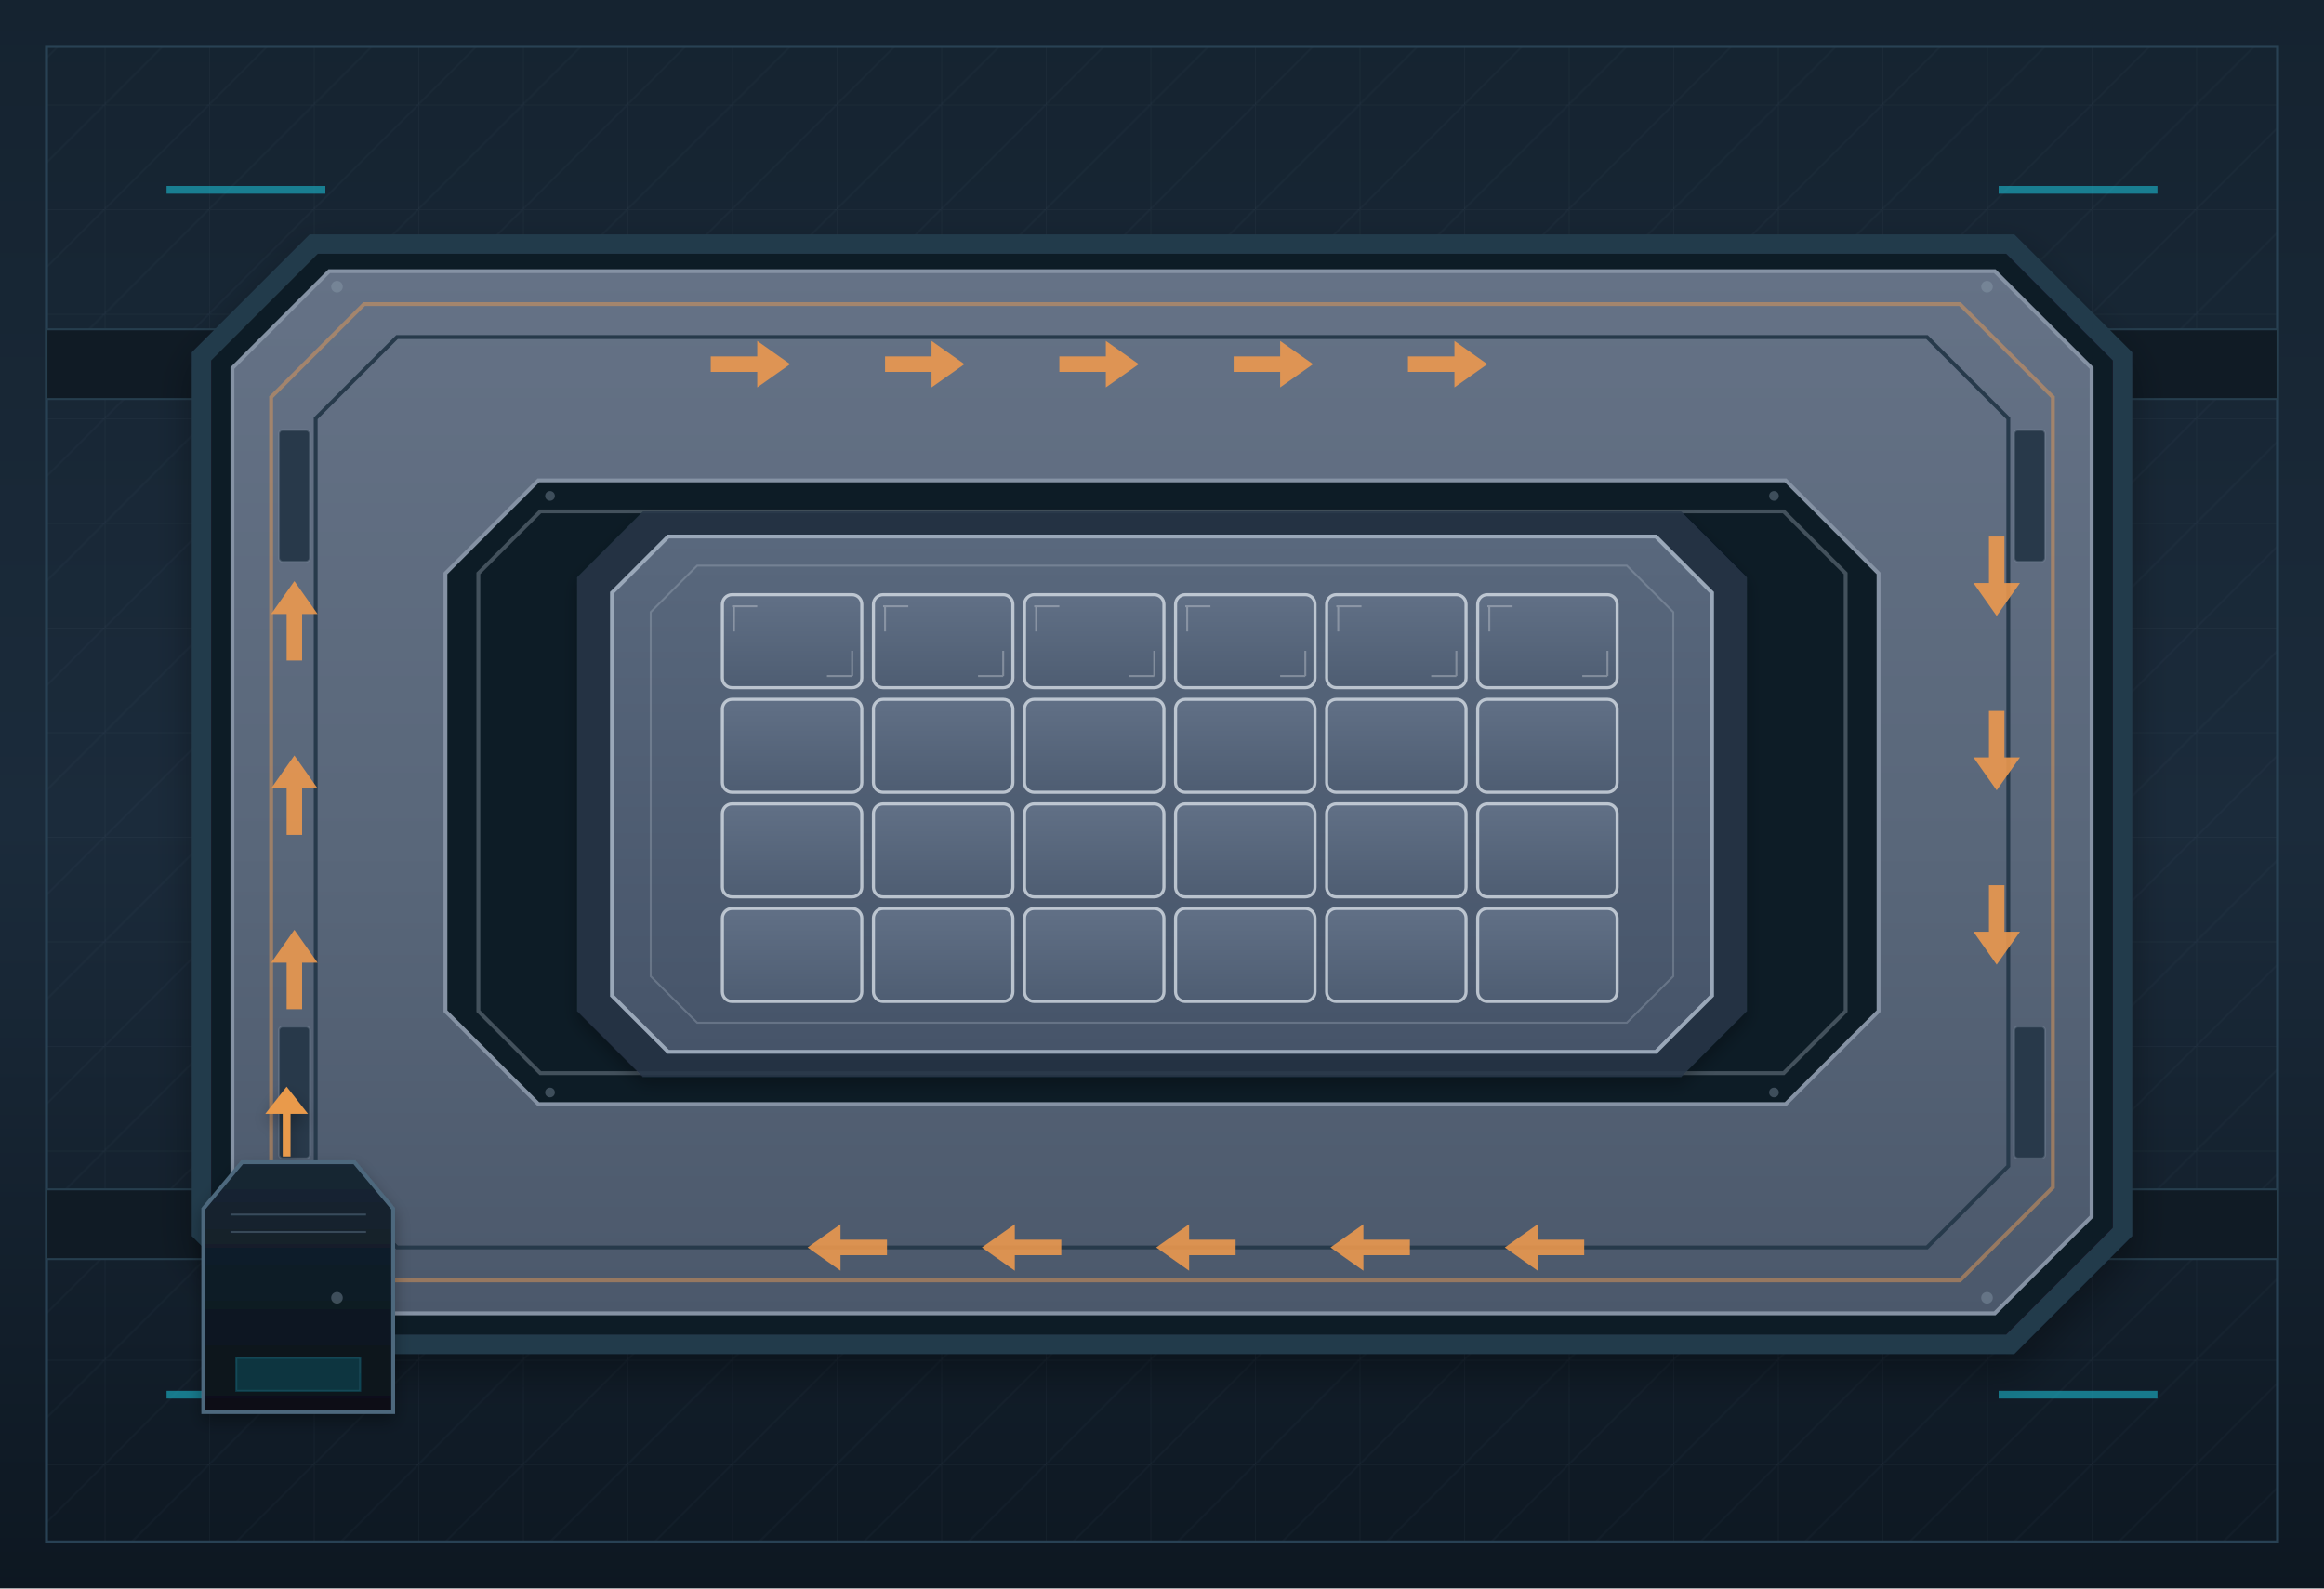
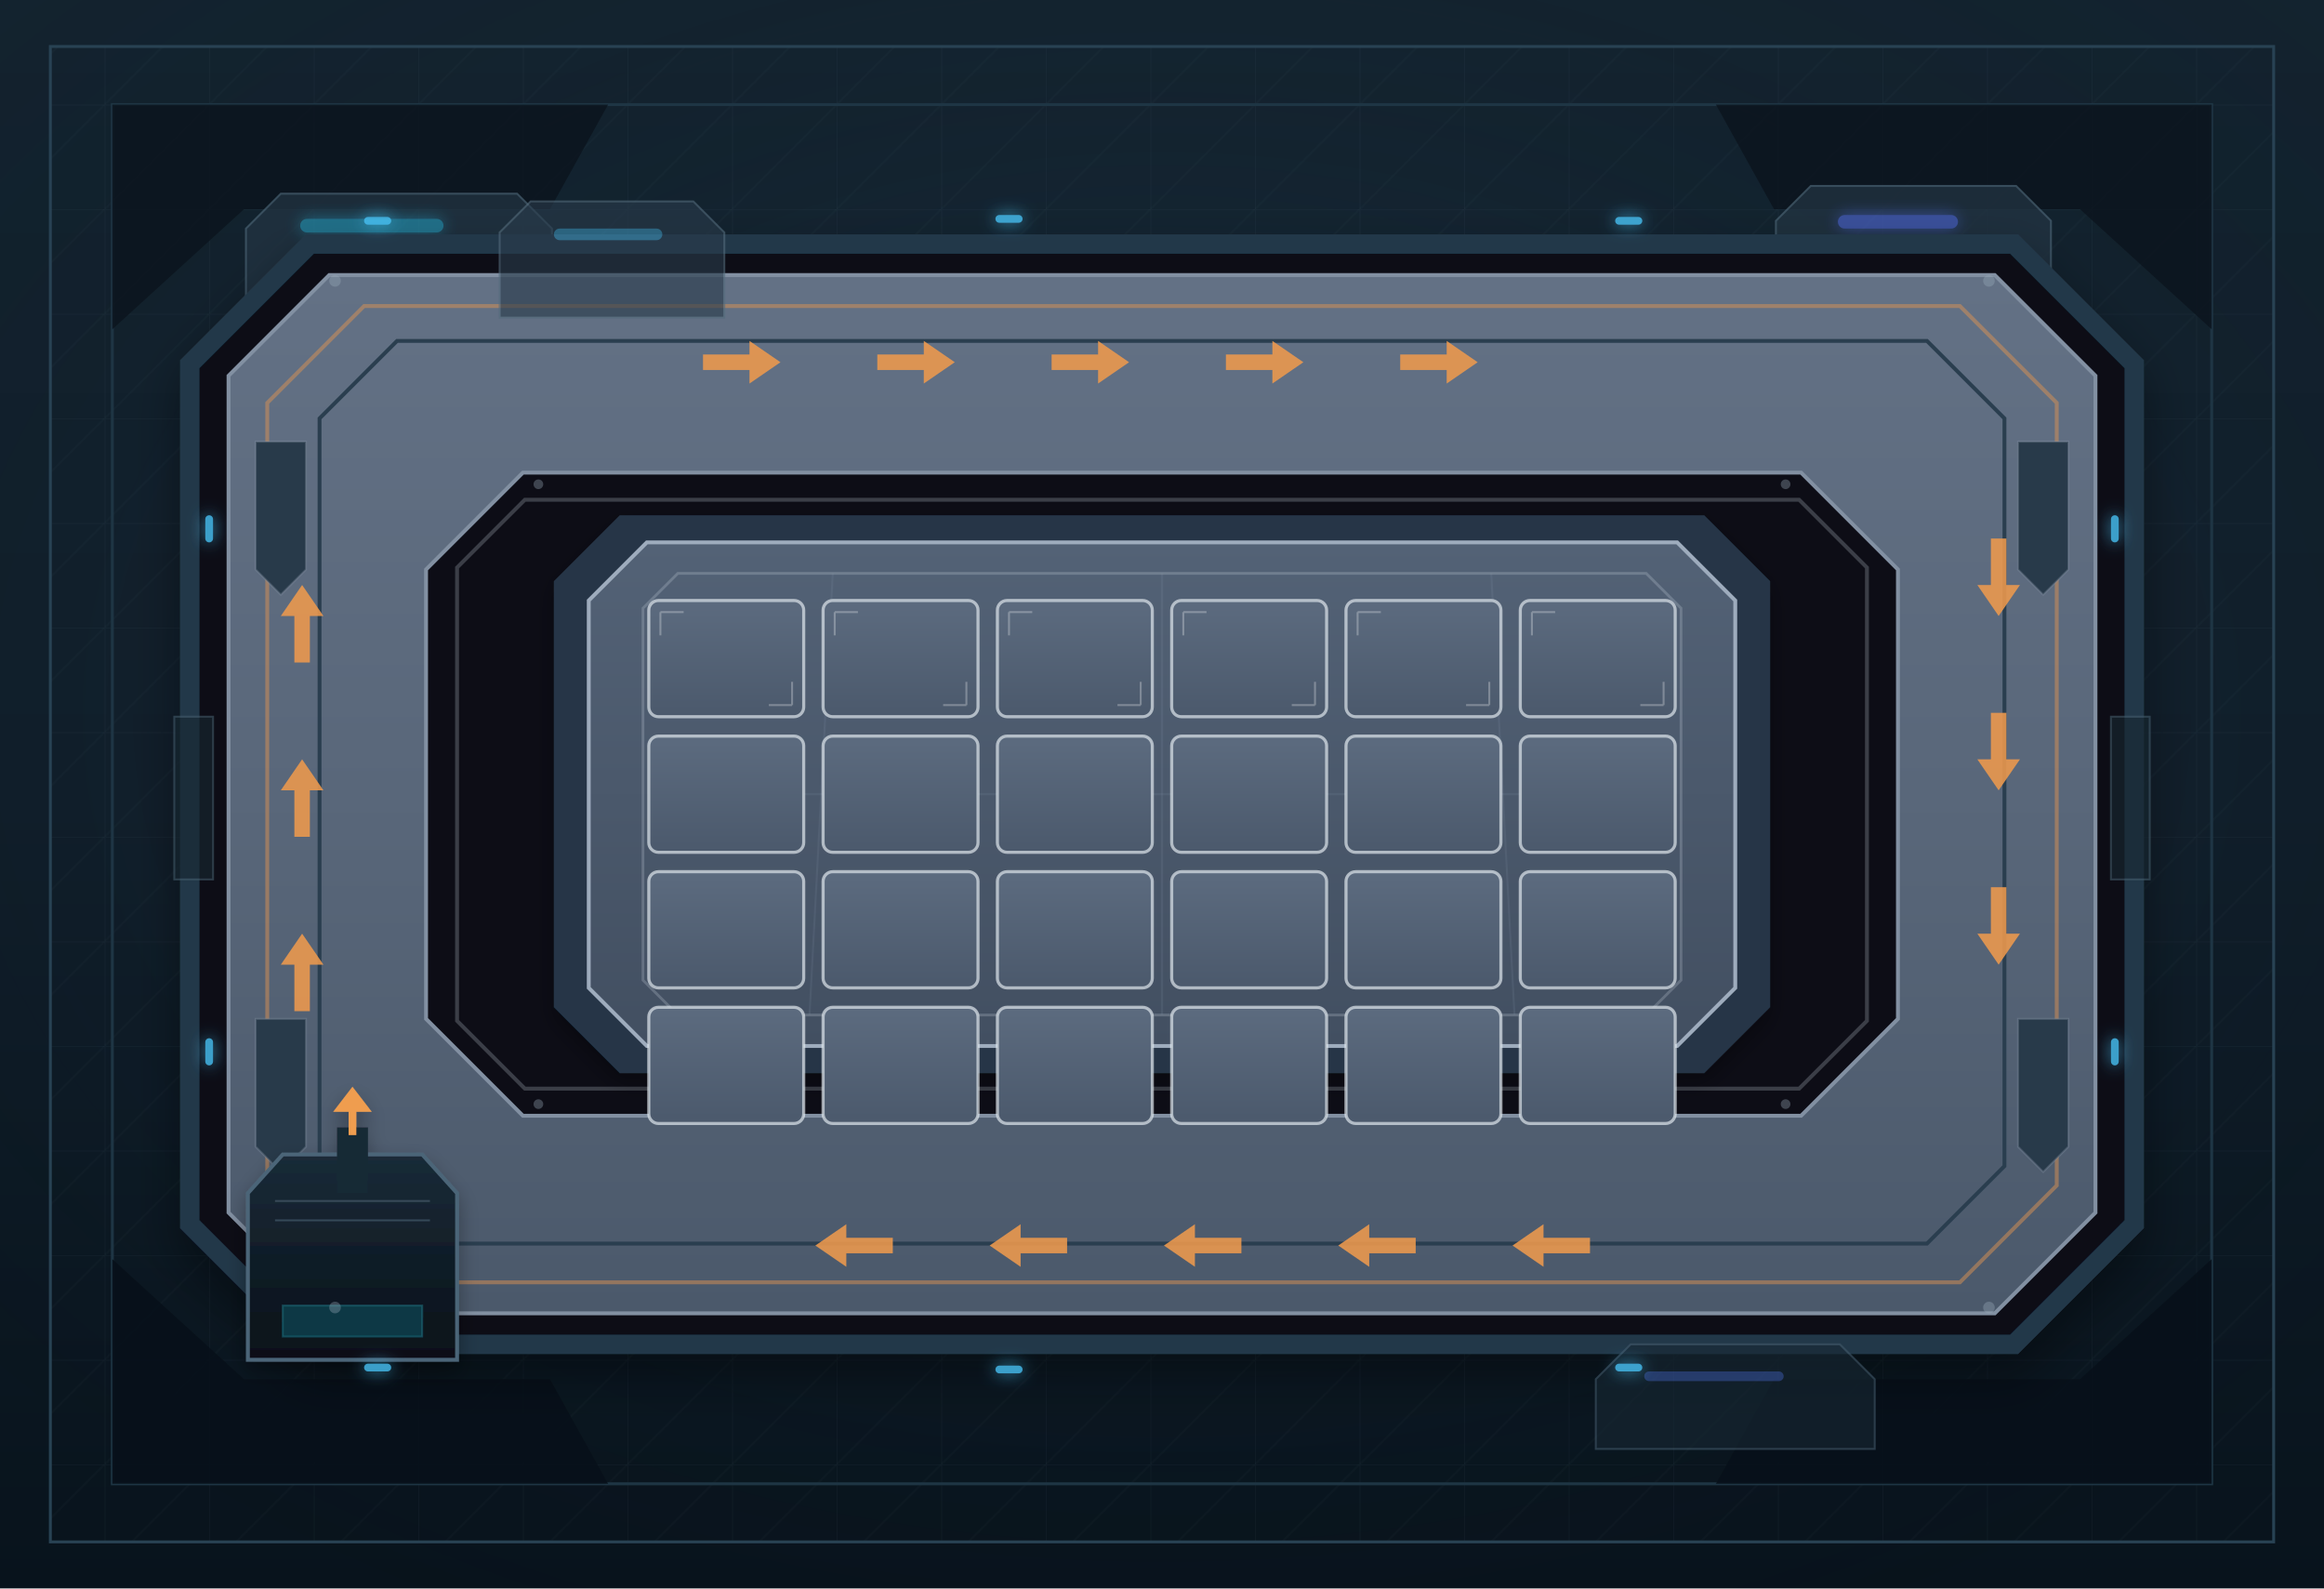
- <svg xmlns="http://www.w3.org/2000/svg" viewBox="0 0 1200 820" role="img" aria-label="DefencER battlefield">
+ <svg xmlns="http://www.w3.org/2000/svg" viewBox="0 0 1200 820" preserveAspectRatio="none" role="img" aria-label="DefencER laboratory battlefield">
  <defs>
    <linearGradient id="bg" x1="0" y1="0" x2="0" y2="1">
-       <stop offset="0" stop-color="#152330" />
-       <stop offset="0.52" stop-color="#1b2b3b" />
-       <stop offset="1" stop-color="#0d1721" />
+       <stop offset="0" stop-color="#13232f" />
+       <stop offset="0.5" stop-color="#101e2a" />
+       <stop offset="1" stop-color="#08131c" />
    </linearGradient>
+     <radialGradient id="roomGlow" cx="50%" cy="45%" r="68%">
+       <stop offset="0" stop-color="#31465b" stop-opacity=".34" />
+       <stop offset=".58" stop-color="#172837" stop-opacity=".10" />
+       <stop offset="1" stop-color="#02080d" stop-opacity="0" />
+     </radialGradient>
    <linearGradient id="track" x1="0" y1="0" x2="0" y2="1">
-       <stop offset="0" stop-color="#657286" />
-       <stop offset="0.55" stop-color="#59677a" />
-       <stop offset="1" stop-color="#4b586b" />
+       <stop offset="0" stop-color="#637185" />
+       <stop offset=".5" stop-color="#59677a" />
+       <stop offset="1" stop-color="#4b596b" />
    </linearGradient>
    <linearGradient id="platform" x1="0" y1="0" x2="0" y2="1">
-       <stop offset="0" stop-color="#59687d" />
-       <stop offset="1" stop-color="#465469" />
+       <stop offset="0" stop-color="#536276" />
+       <stop offset="1" stop-color="#424f61" />
    </linearGradient>
    <linearGradient id="slot" x1="0" y1="0" x2="0" y2="1">
-       <stop offset="0" stop-color="#617086" />
-       <stop offset="1" stop-color="#4e5d72" />
+       <stop offset="0" stop-color="#5c6b7f" />
+       <stop offset="1" stop-color="#4b596c" />
    </linearGradient>
    <linearGradient id="gate" x1="0" y1="0" x2="0" y2="1">
-       <stop offset="0" stop-color="#172734" />
+       <stop offset="0" stop-color="#1a2b38" />
      <stop offset="1" stop-color="#071018" />
    </linearGradient>
-     <pattern id="grid" width="54" height="54" patternUnits="userSpaceOnUse">
-       <path d="M54 0H0V54" fill="none" stroke="#89a1b5" stroke-opacity=".055" stroke-width="1" />
-       <path d="M0 54L54 0" fill="none" stroke="#89a1b5" stroke-opacity=".04" stroke-width="1" />
+     <pattern id="floorGrid" width="54" height="54" patternUnits="userSpaceOnUse">
+       <path d="M54 0H0V54" fill="none" stroke="#8aa2b7" stroke-opacity=".045" stroke-width="1" />
+       <path d="M0 54 54 0" fill="none" stroke="#8aa2b7" stroke-opacity=".032" stroke-width="1" />
    </pattern>
-     <pattern id="hazard" width="34" height="34" patternUnits="userSpaceOnUse" patternTransform="rotate(45)">
-       <rect width="15" height="34" fill="#de8e47" fill-opacity=".11" />
-     </pattern>
-     <filter id="shadow" x="-20%" y="-20%" width="140%" height="150%">
-       <feDropShadow dx="0" dy="10" stdDeviation="10" flood-color="#000" flood-opacity=".34" />
+     <filter id="shadow" x="-20%" y="-20%" width="140%" height="160%">
+       <feDropShadow dx="0" dy="12" stdDeviation="12" flood-color="#000" flood-opacity=".38" />
    </filter>
-     <filter id="smallShadow" x="-30%" y="-30%" width="160%" height="180%">
-       <feDropShadow dx="0" dy="4" stdDeviation="4" flood-color="#000" flood-opacity=".32" />
+     <filter id="softShadow" x="-30%" y="-30%" width="160%" height="180%">
+       <feDropShadow dx="0" dy="5" stdDeviation="5" flood-color="#000" flood-opacity=".32" />
+     </filter>
+     <filter id="blueGlow" x="-100%" y="-300%" width="300%" height="700%">
+       <feGaussianBlur stdDeviation="4" result="blur" />
+       <feMerge>
+         <feMergeNode in="blur" />
+         <feMergeNode in="SourceGraphic" />
+       </feMerge>
    </filter>
  </defs>
  <rect width="1200" height="820" fill="url(#bg)" />
-   <rect x="24" y="24" width="1152" height="772" fill="url(#grid)" stroke="#284154" stroke-width="1.5" />
-   <path d="M24 170H132l28-28h112v38H168l-26 26H24Z" fill="#101b25" stroke="#263e4e" />
-   <path d="M1176 170h-108l-28-28H928v38h104l26 26h118Z" fill="#101b25" stroke="#263e4e" />
-   <path d="M24 650h108l28 28h112v-38H168l-26-26H24Z" fill="#101b25" stroke="#263e4e" />
-   <path d="M1176 650h-108l-28 28H928v-38h104l26-26h118Z" fill="#101b25" stroke="#263e4e" />
-   <g fill="#1cc7df" opacity=".55">
-     <rect x="86" y="96" width="82" height="4" />
-     <rect x="1032" y="96" width="82" height="4" />
-     <rect x="86" y="718" width="82" height="4" />
-     <rect x="1032" y="718" width="82" height="4" />
+   <rect width="1200" height="820" fill="url(#roomGlow)" />
+   <rect x="26" y="24" width="1148" height="772" fill="url(#floorGrid)" stroke="#284253" stroke-width="1.5" />
+   <rect x="58" y="54" width="1084" height="712" fill="none" stroke="#1e3544" stroke-width="1.5" />
+   <path d="M58 54h256l-30 54H126l-68 62Z" fill="#0b141d" opacity=".82" />
+   <path d="M1142 54H886l30 54h158l68 62Z" fill="#0b141d" opacity=".82" />
+   <path d="M58 766h256l-30-54H126l-68-62Z" fill="#071019" opacity=".9" />
+   <path d="M1142 766H886l30-54h158l68-62Z" fill="#071019" opacity=".9" />
+   <g opacity=".72">
+     <path d="M145 100h122l18 18v40H127v-40Z" fill="#223442" stroke="#486171" />
+     <rect x="155" y="113" width="74" height="7" rx="3.5" fill="#29bde4" opacity=".65" filter="url(#blueGlow)" />
+     <path d="M935 96h106l18 18v47H917v-47Z" fill="#223442" stroke="#486171" />
+     <rect x="949" y="111" width="62" height="7" rx="3.5" fill="#5c78ff" opacity=".68" filter="url(#blueGlow)" />
+     <circle cx="1040" cy="177" r="24" fill="#273847" stroke="#607789" />
+     <circle cx="1040" cy="177" r="10" fill="#56b8ee" opacity=".75" filter="url(#blueGlow)" />
+     <rect x="1035" y="132" width="10" height="23" fill="#637386" />
  </g>
-   <path d="M162 126H1038l58 58v452l-58 58H162l-58-58V184Z" fill="#111c28" stroke="#243b4c" stroke-width="10" filter="url(#shadow)" />
-   <path fill-rule="evenodd" d="M170 140H1030l50 50v438l-50 50H170l-50-50V190Zm108 108H922l48 48v226l-48 48H278l-48-48V296Z" fill="url(#track)" stroke="#8592a4" stroke-width="2" />
-   <path d="M188 157H1012l48 48v408l-48 48H188l-48-48V205Z" fill="none" stroke="#e79a54" stroke-opacity=".48" stroke-width="2" />
-   <path d="M205 174H995l42 42v386l-42 42H205l-42-42V216Z" fill="none" stroke="#273a4b" stroke-width="2" />
-   <path d="M279 264H921l32 32v226l-32 32H279l-32-32V296Z" fill="none" stroke="#c1ccda" stroke-opacity=".30" stroke-width="2" />
-   <g fill="#28394a" stroke="#77869a" stroke-opacity=".42">
-     <rect x="144" y="222" width="16" height="68" rx="2" />
-     <rect x="1040" y="222" width="16" height="68" rx="2" />
-     <rect x="144" y="530" width="16" height="68" rx="2" />
-     <rect x="1040" y="530" width="16" height="68" rx="2" />
+   <path d="M160 126H1040l62 62v444l-62 62H160l-62-62V188Z" fill="#071019" stroke="#213848" stroke-width="10" filter="url(#shadow)" />
+   <path fill-rule="evenodd" d="M170 142H1030l52 52v432l-52 52H170l-52-52V194Zm100 102H930l50 50v232l-50 50H270l-50-50V294Z" fill="url(#track)" stroke="#8290a2" stroke-width="2" />
+   <path d="M188 158H1012l50 50v404l-50 50H188l-50-50V208Z" fill="none" stroke="#dd9352" stroke-opacity=".50" stroke-width="2" />
+   <path d="M205 176H995l40 40v386l-40 40H205l-40-40V216Z" fill="none" stroke="#2a3e4f" stroke-width="2" />
+   <path d="M271 258H929l35 35v234l-35 35H271l-35-35V293Z" fill="none" stroke="#c7d2de" stroke-opacity=".25" stroke-width="2" />
+   <g fill="#283a4a" stroke="#8190a2" stroke-opacity=".38">
+     <path d="M132 228h26v66l-13 13-13-13Z" />
+     <path d="M1068 228h-26v66l13 13 13-13Z" />
+     <path d="M132 526h26v66l-13 13-13-13Z" />
+     <path d="M1068 526h-26v66l13 13 13-13Z" />
  </g>
-   <g fill="#ee994d" opacity=".88">
-     <path d="M391 176l17 12-17 12v-8h-24v-8h24Z" />
-     <path d="M481 176l17 12-17 12v-8h-24v-8h24Z" />
-     <path d="M571 176l17 12-17 12v-8h-24v-8h24Z" />
-     <path d="M661 176l17 12-17 12v-8h-24v-8h24Z" />
-     <path d="M751 176l17 12-17 12v-8h-24v-8h24Z" />
-     <path d="M1019 301l12 17 12-17h-8v-24h-8v24Z" />
-     <path d="M1019 391l12 17 12-17h-8v-24h-8v24Z" />
-     <path d="M1019 481l12 17 12-17h-8v-24h-8v24Z" />
-     <path d="M794 632l-17 12 17 12v-8h24v-8h-24Z" />
-     <path d="M704 632l-17 12 17 12v-8h24v-8h-24Z" />
-     <path d="M614 632l-17 12 17 12v-8h24v-8h-24Z" />
-     <path d="M524 632l-17 12 17 12v-8h24v-8h-24Z" />
-     <path d="M434 632l-17 12 17 12v-8h24v-8h-24Z" />
-     <path d="M164 497l-12-17-12 17h8v24h8v-24Z" />
-     <path d="M164 407l-12-17-12 17h8v24h8v-24Z" />
-     <path d="M164 317l-12-17-12 17h8v24h8v-24Z" />
+   <path d="M320 266H880l34 34v220l-34 34H320l-34-34V300Z" fill="#253547" filter="url(#softShadow)" />
+   <path d="M334 280H866l30 30v200l-30 30H334l-30-30V310Z" fill="url(#platform)" stroke="#9eacbd" stroke-width="2" />
+   <path d="M350 296H850l18 18v192l-18 18H350l-18-18V314Z" fill="none" stroke="#dce4ed" stroke-opacity=".22" stroke-width="1.4" />
+   <g fill="none" stroke="#91a0b1" stroke-opacity=".13" stroke-width="1">
+     <path d="M600 296v228" />
+     <path d="M350 410h500" />
+     <path d="M430 296 418 524" />
+     <path d="M770 296 782 524" />
  </g>
-   <path d="M332 264H868l34 34v224l-34 34H332l-34-34V298Z" fill="#253446" opacity=".88" filter="url(#smallShadow)" />
-   <path d="M345 277H855l29 29v208l-29 29H345l-29-29V306Z" fill="url(#platform)" stroke="#9aa8b9" stroke-width="2" />
-   <path d="M360 292H840l24 24v188l-24 24H360l-24-24V316Z" fill="none" stroke="#d8e1eb" stroke-opacity=".22" />
-   <g fill="url(#slot)" stroke="#e4ebf2" stroke-opacity=".72" stroke-width="1.6">
-     <rect x="373" y="307" width="72" height="48" rx="5" />
-     <rect x="451" y="307" width="72" height="48" rx="5" />
-     <rect x="529" y="307" width="72" height="48" rx="5" />
-     <rect x="607" y="307" width="72" height="48" rx="5" />
-     <rect x="685" y="307" width="72" height="48" rx="5" />
-     <rect x="763" y="307" width="72" height="48" rx="5" />
-     <rect x="373" y="361" width="72" height="48" rx="5" />
-     <rect x="451" y="361" width="72" height="48" rx="5" />
-     <rect x="529" y="361" width="72" height="48" rx="5" />
-     <rect x="607" y="361" width="72" height="48" rx="5" />
-     <rect x="685" y="361" width="72" height="48" rx="5" />
-     <rect x="763" y="361" width="72" height="48" rx="5" />
-     <rect x="373" y="415" width="72" height="48" rx="5" />
-     <rect x="451" y="415" width="72" height="48" rx="5" />
-     <rect x="529" y="415" width="72" height="48" rx="5" />
-     <rect x="607" y="415" width="72" height="48" rx="5" />
-     <rect x="685" y="415" width="72" height="48" rx="5" />
-     <rect x="763" y="415" width="72" height="48" rx="5" />
-     <rect x="373" y="469" width="72" height="48" rx="5" />
-     <rect x="451" y="469" width="72" height="48" rx="5" />
-     <rect x="529" y="469" width="72" height="48" rx="5" />
-     <rect x="607" y="469" width="72" height="48" rx="5" />
-     <rect x="685" y="469" width="72" height="48" rx="5" />
-     <rect x="763" y="469" width="72" height="48" rx="5" />
+   <g fill="url(#slot)" stroke="#e2e9f0" stroke-opacity=".68" stroke-width="1.6">
+     <rect x="335" y="310" width="80" height="60" rx="5" />
+     <rect x="425" y="310" width="80" height="60" rx="5" />
+     <rect x="515" y="310" width="80" height="60" rx="5" />
+     <rect x="605" y="310" width="80" height="60" rx="5" />
+     <rect x="695" y="310" width="80" height="60" rx="5" />
+     <rect x="785" y="310" width="80" height="60" rx="5" />
+     <rect x="335" y="380" width="80" height="60" rx="5" />
+     <rect x="425" y="380" width="80" height="60" rx="5" />
+     <rect x="515" y="380" width="80" height="60" rx="5" />
+     <rect x="605" y="380" width="80" height="60" rx="5" />
+     <rect x="695" y="380" width="80" height="60" rx="5" />
+     <rect x="785" y="380" width="80" height="60" rx="5" />
+     <rect x="335" y="450" width="80" height="60" rx="5" />
+     <rect x="425" y="450" width="80" height="60" rx="5" />
+     <rect x="515" y="450" width="80" height="60" rx="5" />
+     <rect x="605" y="450" width="80" height="60" rx="5" />
+     <rect x="695" y="450" width="80" height="60" rx="5" />
+     <rect x="785" y="450" width="80" height="60" rx="5" />
+     <rect x="335" y="520" width="80" height="60" rx="5" />
+     <rect x="425" y="520" width="80" height="60" rx="5" />
+     <rect x="515" y="520" width="80" height="60" rx="5" />
+     <rect x="605" y="520" width="80" height="60" rx="5" />
+     <rect x="695" y="520" width="80" height="60" rx="5" />
+     <rect x="785" y="520" width="80" height="60" rx="5" />
  </g>
-   <g fill="none" stroke="#ffffff" stroke-opacity=".28" stroke-width="1">
-     <path d="M378 313h13M379 313v13M440 349h-13M440 349v-13" />
-     <path d="M456 313h13M457 313v13M518 349h-13M518 349v-13" />
-     <path d="M534 313h13M535 313v13M596 349h-13M596 349v-13" />
-     <path d="M612 313h13M613 313v13M674 349h-13M674 349v-13" />
-     <path d="M690 313h13M691 313v13M752 349h-13M752 349v-13" />
-     <path d="M768 313h13M769 313v13M830 349h-13M830 349v-13" />
+   <g fill="none" stroke="#fff" stroke-opacity=".28" stroke-width="1">
+     <path d="M341 316h12M341 316v12M409 364h-12M409 364v-12" />
+     <path d="M431 316h12M431 316v12M499 364h-12M499 364v-12" />
+     <path d="M521 316h12M521 316v12M589 364h-12M589 364v-12" />
+     <path d="M611 316h12M611 316v12M679 364h-12M679 364v-12" />
+     <path d="M701 316h12M701 316v12M769 364h-12M769 364v-12" />
+     <path d="M791 316h12M791 316v12M859 364h-12M859 364v-12" />
  </g>
-   <g transform="translate(105 592)" filter="url(#smallShadow)">
-     <path d="M0 32 20 8h58l20 24v105H0Z" fill="url(#gate)" stroke="#4e687d" stroke-width="2" />
-     <path d="M14 35h70M14 44h70" stroke="#7690a3" stroke-opacity=".38" />
-     <path d="M17 109h64v17H17Z" fill="#0f3540" stroke="#176072" stroke-opacity=".55" />
-     <path d="M43 5V-22" stroke="#e99a4c" stroke-width="4" />
-     <path d="m43-31-11 14h22Z" fill="#e99a4c" />
+   <g fill="#ed994d" opacity=".88">
+     <path d="M387 176l16 11-16 11v-7h-24v-8h24Z" />
+     <path d="M477 176l16 11-16 11v-7h-24v-8h24Z" />
+     <path d="M567 176l16 11-16 11v-7h-24v-8h24Z" />
+     <path d="M657 176l16 11-16 11v-7h-24v-8h24Z" />
+     <path d="M747 176l16 11-16 11v-7h-24v-8h24Z" />
+     <path d="M1021 302l11 16 11-16h-7v-24h-8v24Z" />
+     <path d="M1021 392l11 16 11-16h-7v-24h-8v24Z" />
+     <path d="M1021 482l11 16 11-16h-7v-24h-8v24Z" />
+     <path d="M797 632l-16 11 16 11v-7h24v-8h-24Z" />
+     <path d="M707 632l-16 11 16 11v-7h24v-8h-24Z" />
+     <path d="M617 632l-16 11 16 11v-7h24v-8h-24Z" />
+     <path d="M527 632l-16 11 16 11v-7h24v-8h-24Z" />
+     <path d="M437 632l-16 11 16 11v-7h24v-8h-24Z" />
+     <path d="M167 498l-11-16-11 16h7v24h8v-24Z" />
+     <path d="M167 408l-11-16-11 16h7v24h8v-24Z" />
+     <path d="M167 318l-11-16-11 16h7v24h8v-24Z" />
  </g>
-   <g fill="#8fa0b1" opacity=".38">
-     <circle cx="174" cy="148" r="3" />
-     <circle cx="1026" cy="148" r="3" />
-     <circle cx="174" cy="670" r="3" />
-     <circle cx="1026" cy="670" r="3" />
-     <circle cx="284" cy="256" r="2.5" />
-     <circle cx="916" cy="256" r="2.5" />
-     <circle cx="284" cy="564" r="2.5" />
-     <circle cx="916" cy="564" r="2.5" />
+   <g transform="translate(128 586)" filter="url(#softShadow)">
+     <path d="M0 30 18 10h72l18 20v86H0Z" fill="url(#gate)" stroke="#4c6578" stroke-width="2" />
+     <path d="M14 34h80M14 44h80" stroke="#7690a3" stroke-opacity=".35" />
+     <rect x="18" y="88" width="72" height="16" fill="#0d3945" stroke="#1c7182" stroke-opacity=".52" />
+     <rect x="46" y="-4" width="16" height="34" fill="#192936" />
+     <path d="M54-16v16" stroke="#ef9d50" stroke-width="4" />
+     <path d="m54-25-10 13h20Z" fill="#ef9d50" />
+   </g>
+   <g opacity=".62">
+     <path d="M274 104h84l16 16v44h-116v-44Z" fill="#293a4a" stroke="#536a7b" />
+     <rect x="286" y="118" width="56" height="6" rx="3" fill="#45b9e9" opacity=".65" />
+     <path d="M842 694h108l18 18v36H824v-36Z" fill="#172632" stroke="#405768" />
+     <rect x="849" y="708" width="72" height="5" rx="2.5" fill="#547cf4" opacity=".55" />
+     <rect x="90" y="370" width="20" height="84" fill="#172631" stroke="#405868" />
+     <rect x="1090" y="370" width="20" height="84" fill="#172631" stroke="#405868" />
+   </g>
+   <g fill="#46bff2" opacity=".82" filter="url(#blueGlow)">
+     <rect x="188" y="112" width="14" height="4" rx="2" />
+     <rect x="514" y="111" width="14" height="4" rx="2" />
+     <rect x="834" y="112" width="14" height="4" rx="2" />
+     <rect x="1090" y="266" width="4" height="14" rx="2" />
+     <rect x="1090" y="536" width="4" height="14" rx="2" />
+     <rect x="188" y="704" width="14" height="4" rx="2" />
+     <rect x="514" y="705" width="14" height="4" rx="2" />
+     <rect x="834" y="704" width="14" height="4" rx="2" />
+     <rect x="106" y="266" width="4" height="14" rx="2" />
+     <rect x="106" y="536" width="4" height="14" rx="2" />
+   </g>
+   <g fill="#9aabba" opacity=".35">
+     <circle cx="173" cy="145" r="3" />
+     <circle cx="1027" cy="145" r="3" />
+     <circle cx="173" cy="675" r="3" />
+     <circle cx="1027" cy="675" r="3" />
+     <circle cx="278" cy="250" r="2.5" />
+     <circle cx="922" cy="250" r="2.5" />
+     <circle cx="278" cy="570" r="2.5" />
+     <circle cx="922" cy="570" r="2.5" />
  </g>
</svg>
